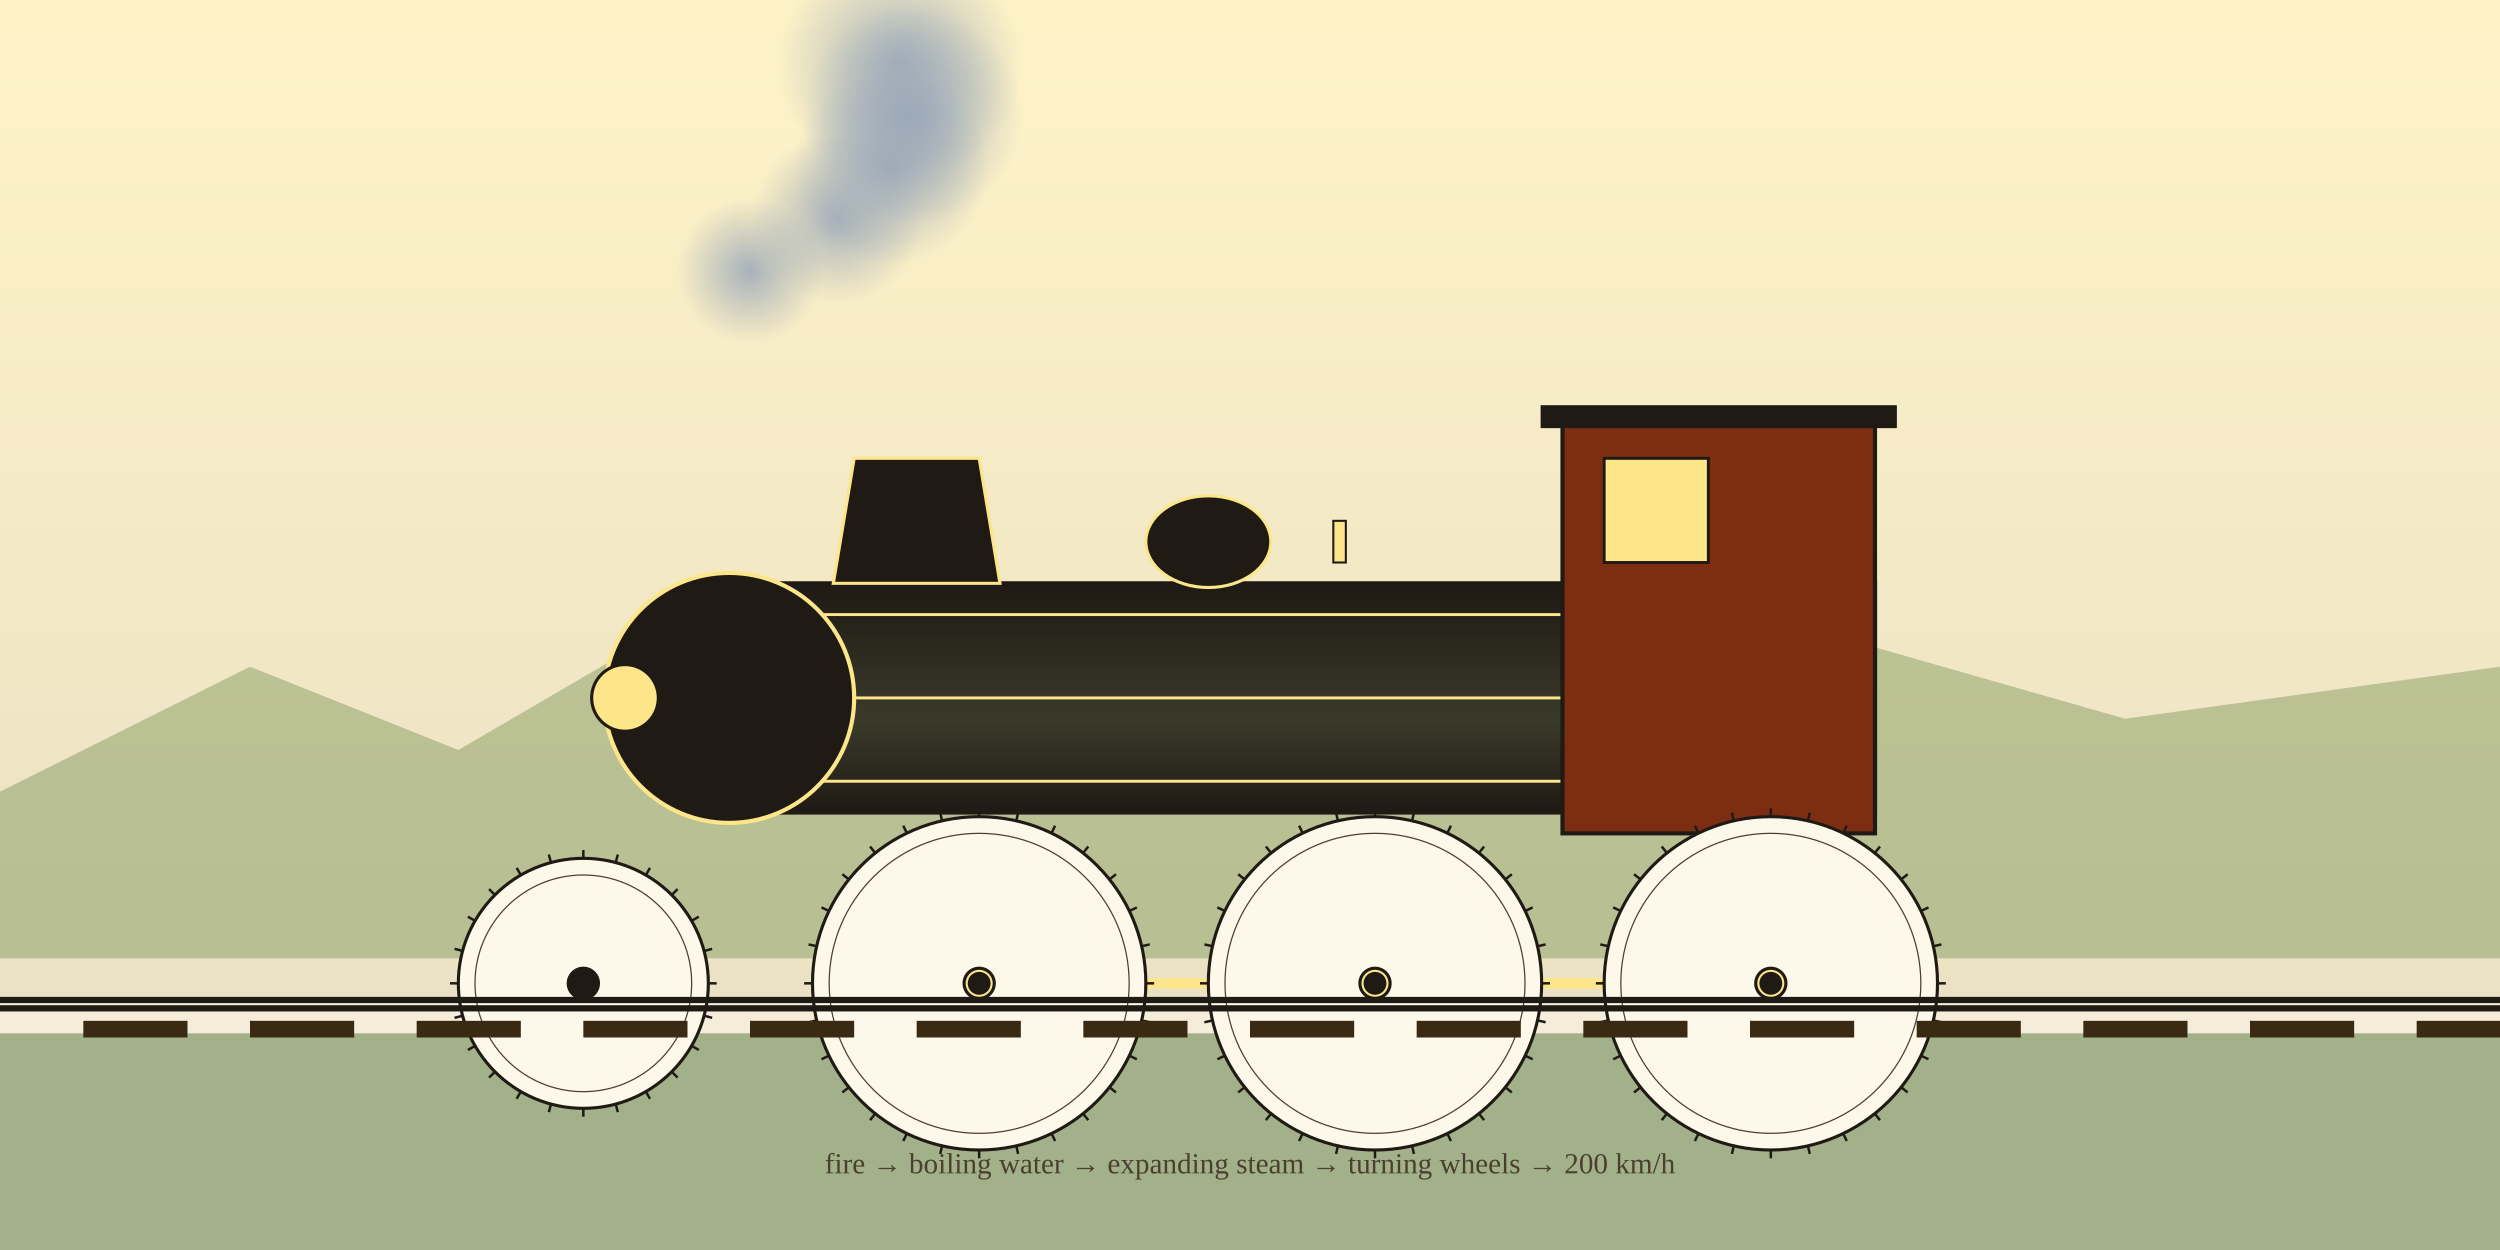
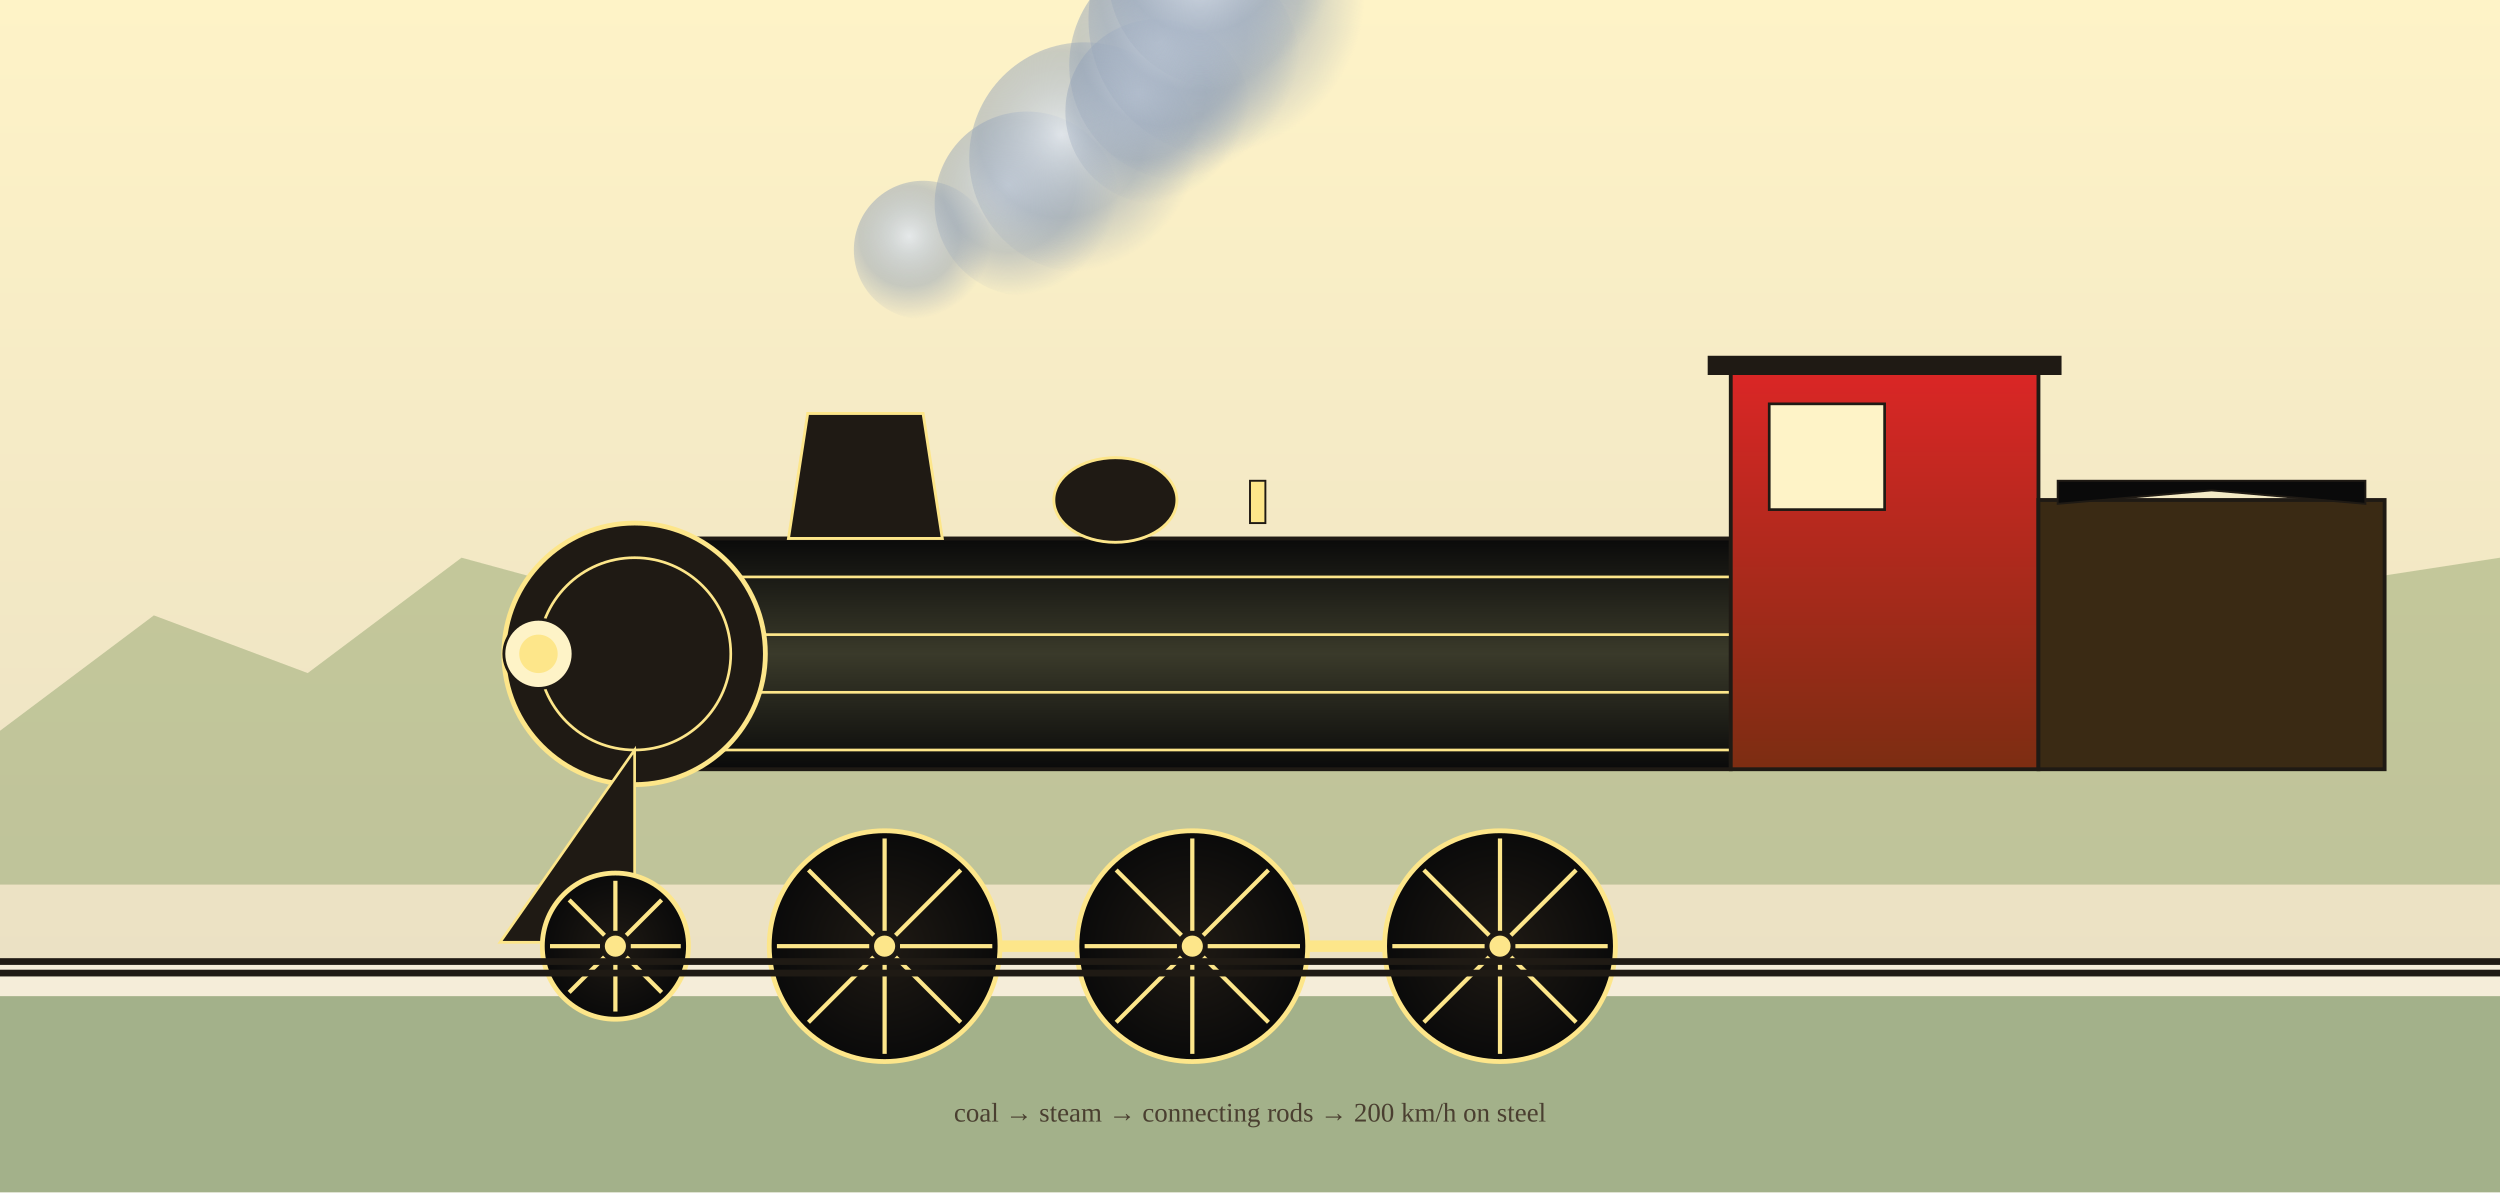
- <svg xmlns="http://www.w3.org/2000/svg" viewBox="0 0 1200 600" width="1200" height="600" role="img" aria-label="Glyph chart" aria-describedby="glyph-desc">
+ <svg xmlns="http://www.w3.org/2000/svg" viewBox="0 0 1300 620" width="1300" height="620" role="img" aria-label="Glyph chart" aria-describedby="glyph-desc">
  <defs>
    <linearGradient id="g-sky" x1="0%" y1="0%" x2="0%" y2="100%">
      <stop offset="0%" stop-color="#fef3c7" stop-opacity="1" />
      <stop offset="100%" stop-color="#ebe1c4" stop-opacity="1" />
    </linearGradient>
    <linearGradient id="g-boiler" x1="0%" y1="0%" x2="0%" y2="100%">
-       <stop offset="0%" stop-color="#1f1a14" stop-opacity="1" />
-       <stop offset="60%" stop-color="#3a3a2a" stop-opacity="1" />
-       <stop offset="100%" stop-color="#1f1a14" stop-opacity="1" />
+       <stop offset="0%" stop-color="#0a0a0a" stop-opacity="1" />
+       <stop offset="50%" stop-color="#3a3a2a" stop-opacity="1" />
+       <stop offset="100%" stop-color="#0a0a0a" stop-opacity="1" />
    </linearGradient>
-     <radialGradient id="g-smoke" cx="50%" cy="50%" r="50%">
-       <stop offset="0%" stop-color="#94a3b8" stop-opacity="0.8" />
+     <radialGradient id="g-smoke" cx="40%" cy="40%" r="60%">
+       <stop offset="0%" stop-color="#e2e8f0" stop-opacity="0.85" />
+       <stop offset="60%" stop-color="#94a3b8" stop-opacity="0.5" />
      <stop offset="100%" stop-color="#94a3b8" stop-opacity="0" />
    </radialGradient>
+     <radialGradient id="g-wheel" cx="50%" cy="50%" r="50%">
+       <stop offset="0%" stop-color="#1f1a14" stop-opacity="1" />
+       <stop offset="100%" stop-color="#0a0a0a" stop-opacity="1" />
+     </radialGradient>
+     <linearGradient id="g-cab" x1="0%" y1="0%" x2="0%" y2="100%">
+       <stop offset="0%" stop-color="#dc2626" stop-opacity="1" />
+       <stop offset="100%" stop-color="#7c2d12" stop-opacity="1" />
+     </linearGradient>
  </defs>
-   <rect x="0" y="0" width="1200" height="600" fill="transparent" />
-   <rect x="0" y="0" width="1200" height="600" fill="#f5edd9" />
+   <rect x="0" y="0" width="1300" height="620" fill="transparent" />
+   <rect x="0" y="0" width="1300" height="620" fill="#f5edd9" />
  <g transform="translate(0.000, 0.000)">
-     <path d="M 0 0 L 1200 0 L 1200 480 L 0 480 Z" fill="url(#g-sky)" stroke="none" />
-   </g>
-   <g transform="translate(0.000, 496.000)">
-     <path d="M 0 0 L 1200 0 L 1200 104 L 0 104 Z" fill="#a3b18a" stroke="none" />
+     <path d="M 0 0 L 1300 0 L 1300 500 L 0 500 Z" fill="url(#g-sky)" stroke="none" />
  </g>
  <g transform="translate(0.000, 0.000)">
-     <path d="M 0 380 L 120 320 L 220 360 L 340 290 L 480 340 L 620 300 L 760 350 L 880 305 L 1020 345 L 1200 320 L 1200 460 L 0 460 Z" fill="rgba(107,138,74,.4)" stroke="none" />
+     <path d="M 0 380 L 80 320 L 160 350 L 240 290 L 350 320 L 480 280 L 600 310 L 740 290 L 880 320 L 1020 285 L 1170 310 L 1300 290 L 1300 460 L 0 460 Z" fill="rgba(107,138,74,.35)" stroke="none" />
  </g>
-   <g transform="translate(360.000, 130.000)">
-     <circle cx="0" cy="0" r="35" fill="url(#g-smoke)" />
+   <g transform="translate(0.000, 518.000)">
+     <path d="M 0 0 L 1300 0 L 1300 102 L 0 102 Z" fill="#a3b18a" stroke="none" />
  </g>
-   <g transform="translate(402.000, 105.000)">
-     <circle cx="0" cy="0" r="41" fill="url(#g-smoke)" />
+   <g transform="translate(480.000, 130.000)">
+     <circle cx="0" cy="0" r="36" fill="url(#g-smoke)" />
  </g>
-   <g transform="translate(428.000, 80.000)">
-     <circle cx="0" cy="0" r="47" fill="url(#g-smoke)" />
+   <g transform="translate(534.000, 106.000)">
+     <circle cx="0" cy="0" r="48" fill="url(#g-smoke)" />
  </g>
-   <g transform="translate(438.000, 55.000)">
-     <circle cx="0" cy="0" r="53" fill="url(#g-smoke)" />
+   <g transform="translate(564.000, 82.000)">
+     <circle cx="0" cy="0" r="60" fill="url(#g-smoke)" />
  </g>
-   <g transform="translate(432.000, 30.000)">
-     <circle cx="0" cy="0" r="59" fill="url(#g-smoke)" />
+   <g transform="translate(602.000, 58.000)">
+     <circle cx="0" cy="0" r="48" fill="url(#g-smoke)" />
  </g>
-   <g transform="translate(360.000, 280.000)">
-     <path d="M 0 0 L 540 0 L 540 110 L 0 110 Z" fill="url(#g-boiler)" stroke="#1f1a14" stroke-width="2" />
+   <g transform="translate(616.000, 34.000)">
+     <circle cx="0" cy="0" r="60" fill="url(#g-smoke)" />
  </g>
-   <g transform="translate(360.000, 295.000)">
-     <polyline points="0,0 540,0" fill="none" stroke="#fde68a" stroke-width="1.4" />
+   <g transform="translate(638.000, 10.000)">
+     <circle cx="0" cy="0" r="72" fill="url(#g-smoke)" />
  </g>
-   <g transform="translate(360.000, 335.000)">
-     <polyline points="0,0 540,0" fill="none" stroke="#fde68a" stroke-width="1.4" />
+   <g transform="translate(636.000, -14.000)">
+     <circle cx="0" cy="0" r="60" fill="url(#g-smoke)" />
  </g>
-   <g transform="translate(360.000, 375.000)">
-     <polyline points="0,0 540,0" fill="none" stroke="#fde68a" stroke-width="1.4" />
+   <g transform="translate(340.000, 280.000)">
+     <path d="M 0 0 L 560 0 L 560 120 L 0 120 Z" fill="url(#g-boiler)" stroke="#1f1a14" stroke-width="2" />
  </g>
-   <g transform="translate(350.000, 335.000)">
-     <circle cx="0" cy="0" r="60" fill="#1f1a14" stroke="#fde68a" stroke-width="2" />
+   <g transform="translate(340.000, 300.000)">
+     <polyline points="0,0 560,0" fill="none" stroke="#fde68a" stroke-width="1.4" />
  </g>
-   <g transform="translate(300.000, 335.000)">
-     <circle cx="0" cy="0" r="16" fill="#fde68a" stroke="#1f1a14" stroke-width="1.5" />
+   <g transform="translate(340.000, 330.000)">
+     <polyline points="0,0 560,0" fill="none" stroke="#fde68a" stroke-width="1.4" />
  </g>
-   <g transform="translate(410.000, 220.000)">
-     <path d="M 0 0 L 60 0 L 70 60 L -10 60 Z" fill="#1f1a14" stroke="#fde68a" stroke-width="1.5" />
+   <g transform="translate(340.000, 360.000)">
+     <polyline points="0,0 560,0" fill="none" stroke="#fde68a" stroke-width="1.4" />
+   </g>
+   <g transform="translate(340.000, 390.000)">
+     <polyline points="0,0 560,0" fill="none" stroke="#fde68a" stroke-width="1.4" />
+   </g>
+   <g transform="translate(330.000, 340.000)">
+     <circle cx="0" cy="0" r="68" fill="#1f1a14" stroke="#fde68a" stroke-width="2.5" />
+   </g>
+   <g transform="translate(330.000, 340.000)">
+     <circle cx="0" cy="0" r="50" fill="none" stroke="#fde68a" stroke-width="1.4" />
+   </g>
+   <g transform="translate(280.000, 340.000)">
+     <circle cx="0" cy="0" r="18" fill="#fef3c7" stroke="#1f1a14" stroke-width="1.5" />
+   </g>
+   <g transform="translate(280.000, 340.000)">
+     <circle cx="0" cy="0" r="10" fill="#fde68a" />
+   </g>
+   <g transform="translate(0.000, 0.000)">
+     <path d="M 260 490 L 330 390 L 330 490 Z" fill="#1f1a14" stroke="#fde68a" stroke-width="1.4" />
+   </g>
+   <g transform="translate(420.000, 215.000)">
+     <path d="M 0 0 L 60 0 L 70 65 L -10 65 Z" fill="#1f1a14" stroke="#fde68a" stroke-width="1.5" />
  </g>
  <g transform="translate(580.000, 260.000)">
-     <ellipse cx="0" cy="0" rx="30" ry="22" fill="#1f1a14" stroke="#fde68a" stroke-width="1.5" />
+     <ellipse cx="0" cy="0" rx="32" ry="22" fill="#1f1a14" stroke="#fde68a" stroke-width="1.5" />
  </g>
-   <g transform="translate(640.000, 270.000)">
-     <path d="M 0 0 L 6 0 L 6 -20 L 0 -20 Z" fill="#fde68a" stroke="#1f1a14" stroke-width="1" />
+   <g transform="translate(650.000, 272.000)">
+     <path d="M 0 0 L 8 0 L 8 -22 L 0 -22 Z" fill="#fde68a" stroke="#1f1a14" stroke-width="1" />
  </g>
-   <g transform="translate(750.000, 200.000)">
-     <path d="M 0 0 L 150 0 L 150 200 L 0 200 Z" fill="#7c2d12" stroke="#1f1a14" stroke-width="2" />
+   <g transform="translate(900.000, 190.000)">
+     <path d="M 0 0 L 160 0 L 160 210 L 0 210 Z" fill="url(#g-cab)" stroke="#1f1a14" stroke-width="2" />
  </g>
-   <g transform="translate(740.000, 195.000)">
-     <path d="M 0 0 L 170 0 L 170 10 L 0 10 Z" fill="#1f1a14" stroke="#1f1a14" stroke-width="1" />
+   <g transform="translate(888.000, 185.000)">
+     <path d="M 0 0 L 184 0 L 184 10 L 0 10 Z" fill="#1f1a14" stroke="none" />
  </g>
-   <g transform="translate(770.000, 220.000)">
-     <path d="M 0 0 L 50 0 L 50 50 L 0 50 Z" fill="#fde68a" stroke="#1f1a14" stroke-width="1.4" />
+   <g transform="translate(920.000, 210.000)">
+     <path d="M 0 0 L 60 0 L 60 55 L 0 55 Z" fill="#fef3c7" stroke="#1f1a14" stroke-width="1.4" />
  </g>
-   <g transform="translate(0.000, 472.000)">
-     <path d="M 470 0 L 850 0" fill="none" stroke="#fde68a" stroke-width="5" />
+   <g transform="translate(1060.000, 260.000)">
+     <path d="M 0 0 L 180 0 L 180 140 L 0 140 Z" fill="#3a2a14" stroke="#1f1a14" stroke-width="2" />
  </g>
-   <g transform="translate(280.000, 472.000)">
-     <circle cx="0" cy="0" r="60" fill="#fdf8ea" stroke="#1f1a14" stroke-width="1.5" />
-     <circle cx="0" cy="0" r="52" fill="none" stroke="#4a3f30" stroke-width="0.6" />
-     <line x1="0" y1="-60" x2="0" y2="-64" stroke="#1f1a14" stroke-width="1.2" />
-     <line x1="15.529" y1="-57.956" x2="16.564" y2="-61.819" stroke="#1f1a14" stroke-width="1.2" />
-     <line x1="30" y1="-51.962" x2="32" y2="-55.426" stroke="#1f1a14" stroke-width="1.2" />
-     <line x1="42.426" y1="-42.426" x2="45.255" y2="-45.255" stroke="#1f1a14" stroke-width="1.2" />
-     <line x1="51.962" y1="-30" x2="55.426" y2="-32" stroke="#1f1a14" stroke-width="1.2" />
-     <line x1="57.956" y1="-15.529" x2="61.819" y2="-16.564" stroke="#1f1a14" stroke-width="1.2" />
-     <line x1="60" y1="0" x2="64" y2="0" stroke="#1f1a14" stroke-width="1.2" />
-     <line x1="57.956" y1="15.529" x2="61.819" y2="16.564" stroke="#1f1a14" stroke-width="1.2" />
-     <line x1="51.962" y1="30" x2="55.426" y2="32" stroke="#1f1a14" stroke-width="1.2" />
-     <line x1="42.426" y1="42.426" x2="45.255" y2="45.255" stroke="#1f1a14" stroke-width="1.2" />
-     <line x1="30" y1="51.962" x2="32" y2="55.426" stroke="#1f1a14" stroke-width="1.2" />
-     <line x1="15.529" y1="57.956" x2="16.564" y2="61.819" stroke="#1f1a14" stroke-width="1.2" />
-     <line x1="0" y1="60" x2="0" y2="64" stroke="#1f1a14" stroke-width="1.2" />
-     <line x1="-15.529" y1="57.956" x2="-16.564" y2="61.819" stroke="#1f1a14" stroke-width="1.2" />
-     <line x1="-30" y1="51.962" x2="-32" y2="55.426" stroke="#1f1a14" stroke-width="1.2" />
-     <line x1="-42.426" y1="42.426" x2="-45.255" y2="45.255" stroke="#1f1a14" stroke-width="1.2" />
-     <line x1="-51.962" y1="30" x2="-55.426" y2="32" stroke="#1f1a14" stroke-width="1.2" />
-     <line x1="-57.956" y1="15.529" x2="-61.819" y2="16.564" stroke="#1f1a14" stroke-width="1.2" />
-     <line x1="-60" y1="0" x2="-64" y2="0" stroke="#1f1a14" stroke-width="1.2" />
-     <line x1="-57.956" y1="-15.529" x2="-61.819" y2="-16.564" stroke="#1f1a14" stroke-width="1.2" />
-     <line x1="-51.962" y1="-30" x2="-55.426" y2="-32" stroke="#1f1a14" stroke-width="1.2" />
-     <line x1="-42.426" y1="-42.426" x2="-45.255" y2="-45.255" stroke="#1f1a14" stroke-width="1.2" />
-     <line x1="-30" y1="-51.962" x2="-32" y2="-55.426" stroke="#1f1a14" stroke-width="1.2" />
-     <line x1="-15.529" y1="-57.956" x2="-16.564" y2="-61.819" stroke="#1f1a14" stroke-width="1.2" />
-     <circle cx="0" cy="0" r="8" fill="#1f1a14" />
-     <animateTransform attributeName="transform" type="rotate" values="0;360" dur="4.000s" repeatCount="indefinite" additive="sum" />
+   <g transform="translate(1070.000, 250.000)">
+     <path d="M 0 0 L 160 0 L 160 12 L 80 5 L 0 12 Z" fill="#0a0a0a" stroke="#1f1a14" stroke-width="1" />
  </g>
-   <g transform="translate(470.000, 472.000)">
-     <circle cx="0" cy="0" r="80" fill="#fdf8ea" stroke="#1f1a14" stroke-width="1.5" />
-     <circle cx="0" cy="0" r="72" fill="none" stroke="#4a3f30" stroke-width="0.6" />
-     <line x1="0" y1="-80" x2="0" y2="-84" stroke="#1f1a14" stroke-width="1.2" />
-     <line x1="17.802" y1="-77.994" x2="18.692" y2="-81.894" stroke="#1f1a14" stroke-width="1.2" />
-     <line x1="34.711" y1="-72.078" x2="36.446" y2="-75.681" stroke="#1f1a14" stroke-width="1.2" />
-     <line x1="49.879" y1="-62.547" x2="52.373" y2="-65.674" stroke="#1f1a14" stroke-width="1.2" />
-     <line x1="62.547" y1="-49.879" x2="65.674" y2="-52.373" stroke="#1f1a14" stroke-width="1.2" />
-     <line x1="72.078" y1="-34.711" x2="75.681" y2="-36.446" stroke="#1f1a14" stroke-width="1.2" />
-     <line x1="77.994" y1="-17.802" x2="81.894" y2="-18.692" stroke="#1f1a14" stroke-width="1.2" />
-     <line x1="80" y1="0" x2="84" y2="0" stroke="#1f1a14" stroke-width="1.2" />
-     <line x1="77.994" y1="17.802" x2="81.894" y2="18.692" stroke="#1f1a14" stroke-width="1.2" />
-     <line x1="72.078" y1="34.711" x2="75.681" y2="36.446" stroke="#1f1a14" stroke-width="1.2" />
-     <line x1="62.547" y1="49.879" x2="65.674" y2="52.373" stroke="#1f1a14" stroke-width="1.2" />
-     <line x1="49.879" y1="62.547" x2="52.373" y2="65.674" stroke="#1f1a14" stroke-width="1.2" />
-     <line x1="34.711" y1="72.078" x2="36.446" y2="75.681" stroke="#1f1a14" stroke-width="1.2" />
-     <line x1="17.802" y1="77.994" x2="18.692" y2="81.894" stroke="#1f1a14" stroke-width="1.2" />
-     <line x1="0" y1="80" x2="0" y2="84" stroke="#1f1a14" stroke-width="1.2" />
-     <line x1="-17.802" y1="77.994" x2="-18.692" y2="81.894" stroke="#1f1a14" stroke-width="1.2" />
-     <line x1="-34.711" y1="72.078" x2="-36.446" y2="75.681" stroke="#1f1a14" stroke-width="1.2" />
-     <line x1="-49.879" y1="62.547" x2="-52.373" y2="65.674" stroke="#1f1a14" stroke-width="1.2" />
-     <line x1="-62.547" y1="49.879" x2="-65.674" y2="52.373" stroke="#1f1a14" stroke-width="1.2" />
-     <line x1="-72.078" y1="34.711" x2="-75.681" y2="36.446" stroke="#1f1a14" stroke-width="1.2" />
-     <line x1="-77.994" y1="17.802" x2="-81.894" y2="18.692" stroke="#1f1a14" stroke-width="1.2" />
-     <line x1="-80" y1="0" x2="-84" y2="0" stroke="#1f1a14" stroke-width="1.2" />
-     <line x1="-77.994" y1="-17.802" x2="-81.894" y2="-18.692" stroke="#1f1a14" stroke-width="1.2" />
-     <line x1="-72.078" y1="-34.711" x2="-75.681" y2="-36.446" stroke="#1f1a14" stroke-width="1.2" />
-     <line x1="-62.547" y1="-49.879" x2="-65.674" y2="-52.373" stroke="#1f1a14" stroke-width="1.2" />
-     <line x1="-49.879" y1="-62.547" x2="-52.373" y2="-65.674" stroke="#1f1a14" stroke-width="1.2" />
-     <line x1="-34.711" y1="-72.078" x2="-36.446" y2="-75.681" stroke="#1f1a14" stroke-width="1.2" />
-     <line x1="-17.802" y1="-77.994" x2="-18.692" y2="-81.894" stroke="#1f1a14" stroke-width="1.2" />
-     <circle cx="0" cy="0" r="8" fill="#1f1a14" />
-     <animateTransform attributeName="transform" type="rotate" values="0;360" dur="4.000s" repeatCount="indefinite" additive="sum" />
+   <g transform="translate(0.000, 0.000)">
+     <path d="M 460 492 L 780 492" fill="none" stroke="#fde68a" stroke-width="6" />
  </g>
-   <g transform="translate(660.000, 472.000)">
-     <circle cx="0" cy="0" r="80" fill="#fdf8ea" stroke="#1f1a14" stroke-width="1.5" />
-     <circle cx="0" cy="0" r="72" fill="none" stroke="#4a3f30" stroke-width="0.6" />
-     <line x1="0" y1="-80" x2="0" y2="-84" stroke="#1f1a14" stroke-width="1.2" />
-     <line x1="17.802" y1="-77.994" x2="18.692" y2="-81.894" stroke="#1f1a14" stroke-width="1.2" />
-     <line x1="34.711" y1="-72.078" x2="36.446" y2="-75.681" stroke="#1f1a14" stroke-width="1.2" />
-     <line x1="49.879" y1="-62.547" x2="52.373" y2="-65.674" stroke="#1f1a14" stroke-width="1.2" />
-     <line x1="62.547" y1="-49.879" x2="65.674" y2="-52.373" stroke="#1f1a14" stroke-width="1.2" />
-     <line x1="72.078" y1="-34.711" x2="75.681" y2="-36.446" stroke="#1f1a14" stroke-width="1.2" />
-     <line x1="77.994" y1="-17.802" x2="81.894" y2="-18.692" stroke="#1f1a14" stroke-width="1.2" />
-     <line x1="80" y1="0" x2="84" y2="0" stroke="#1f1a14" stroke-width="1.2" />
-     <line x1="77.994" y1="17.802" x2="81.894" y2="18.692" stroke="#1f1a14" stroke-width="1.2" />
-     <line x1="72.078" y1="34.711" x2="75.681" y2="36.446" stroke="#1f1a14" stroke-width="1.2" />
-     <line x1="62.547" y1="49.879" x2="65.674" y2="52.373" stroke="#1f1a14" stroke-width="1.2" />
-     <line x1="49.879" y1="62.547" x2="52.373" y2="65.674" stroke="#1f1a14" stroke-width="1.2" />
-     <line x1="34.711" y1="72.078" x2="36.446" y2="75.681" stroke="#1f1a14" stroke-width="1.2" />
-     <line x1="17.802" y1="77.994" x2="18.692" y2="81.894" stroke="#1f1a14" stroke-width="1.2" />
-     <line x1="0" y1="80" x2="0" y2="84" stroke="#1f1a14" stroke-width="1.2" />
-     <line x1="-17.802" y1="77.994" x2="-18.692" y2="81.894" stroke="#1f1a14" stroke-width="1.2" />
-     <line x1="-34.711" y1="72.078" x2="-36.446" y2="75.681" stroke="#1f1a14" stroke-width="1.2" />
-     <line x1="-49.879" y1="62.547" x2="-52.373" y2="65.674" stroke="#1f1a14" stroke-width="1.2" />
-     <line x1="-62.547" y1="49.879" x2="-65.674" y2="52.373" stroke="#1f1a14" stroke-width="1.2" />
-     <line x1="-72.078" y1="34.711" x2="-75.681" y2="36.446" stroke="#1f1a14" stroke-width="1.2" />
-     <line x1="-77.994" y1="17.802" x2="-81.894" y2="18.692" stroke="#1f1a14" stroke-width="1.2" />
-     <line x1="-80" y1="0" x2="-84" y2="0" stroke="#1f1a14" stroke-width="1.2" />
-     <line x1="-77.994" y1="-17.802" x2="-81.894" y2="-18.692" stroke="#1f1a14" stroke-width="1.2" />
-     <line x1="-72.078" y1="-34.711" x2="-75.681" y2="-36.446" stroke="#1f1a14" stroke-width="1.2" />
-     <line x1="-62.547" y1="-49.879" x2="-65.674" y2="-52.373" stroke="#1f1a14" stroke-width="1.2" />
-     <line x1="-49.879" y1="-62.547" x2="-52.373" y2="-65.674" stroke="#1f1a14" stroke-width="1.2" />
-     <line x1="-34.711" y1="-72.078" x2="-36.446" y2="-75.681" stroke="#1f1a14" stroke-width="1.2" />
-     <line x1="-17.802" y1="-77.994" x2="-18.692" y2="-81.894" stroke="#1f1a14" stroke-width="1.2" />
-     <circle cx="0" cy="0" r="8" fill="#1f1a14" />
-     <animateTransform attributeName="transform" type="rotate" values="0;360" dur="4.000s" repeatCount="indefinite" additive="sum" />
+   <g transform="translate(320.000, 492.000)">
+     <circle cx="0" cy="0" r="38" fill="url(#g-wheel)" stroke="#fde68a" stroke-width="2.5" />
+     <animateTransform attributeName="transform" type="rotate" values="0;360" dur="3.500s" repeatCount="indefinite" additive="sum" />
  </g>
-   <g transform="translate(850.000, 472.000)">
-     <circle cx="0" cy="0" r="80" fill="#fdf8ea" stroke="#1f1a14" stroke-width="1.5" />
-     <circle cx="0" cy="0" r="72" fill="none" stroke="#4a3f30" stroke-width="0.6" />
-     <line x1="0" y1="-80" x2="0" y2="-84" stroke="#1f1a14" stroke-width="1.2" />
-     <line x1="17.802" y1="-77.994" x2="18.692" y2="-81.894" stroke="#1f1a14" stroke-width="1.2" />
-     <line x1="34.711" y1="-72.078" x2="36.446" y2="-75.681" stroke="#1f1a14" stroke-width="1.2" />
-     <line x1="49.879" y1="-62.547" x2="52.373" y2="-65.674" stroke="#1f1a14" stroke-width="1.2" />
-     <line x1="62.547" y1="-49.879" x2="65.674" y2="-52.373" stroke="#1f1a14" stroke-width="1.2" />
-     <line x1="72.078" y1="-34.711" x2="75.681" y2="-36.446" stroke="#1f1a14" stroke-width="1.2" />
-     <line x1="77.994" y1="-17.802" x2="81.894" y2="-18.692" stroke="#1f1a14" stroke-width="1.2" />
-     <line x1="80" y1="0" x2="84" y2="0" stroke="#1f1a14" stroke-width="1.2" />
-     <line x1="77.994" y1="17.802" x2="81.894" y2="18.692" stroke="#1f1a14" stroke-width="1.2" />
-     <line x1="72.078" y1="34.711" x2="75.681" y2="36.446" stroke="#1f1a14" stroke-width="1.2" />
-     <line x1="62.547" y1="49.879" x2="65.674" y2="52.373" stroke="#1f1a14" stroke-width="1.2" />
-     <line x1="49.879" y1="62.547" x2="52.373" y2="65.674" stroke="#1f1a14" stroke-width="1.2" />
-     <line x1="34.711" y1="72.078" x2="36.446" y2="75.681" stroke="#1f1a14" stroke-width="1.2" />
-     <line x1="17.802" y1="77.994" x2="18.692" y2="81.894" stroke="#1f1a14" stroke-width="1.2" />
-     <line x1="0" y1="80" x2="0" y2="84" stroke="#1f1a14" stroke-width="1.2" />
-     <line x1="-17.802" y1="77.994" x2="-18.692" y2="81.894" stroke="#1f1a14" stroke-width="1.2" />
-     <line x1="-34.711" y1="72.078" x2="-36.446" y2="75.681" stroke="#1f1a14" stroke-width="1.2" />
-     <line x1="-49.879" y1="62.547" x2="-52.373" y2="65.674" stroke="#1f1a14" stroke-width="1.2" />
-     <line x1="-62.547" y1="49.879" x2="-65.674" y2="52.373" stroke="#1f1a14" stroke-width="1.2" />
-     <line x1="-72.078" y1="34.711" x2="-75.681" y2="36.446" stroke="#1f1a14" stroke-width="1.2" />
-     <line x1="-77.994" y1="17.802" x2="-81.894" y2="18.692" stroke="#1f1a14" stroke-width="1.2" />
-     <line x1="-80" y1="0" x2="-84" y2="0" stroke="#1f1a14" stroke-width="1.2" />
-     <line x1="-77.994" y1="-17.802" x2="-81.894" y2="-18.692" stroke="#1f1a14" stroke-width="1.2" />
-     <line x1="-72.078" y1="-34.711" x2="-75.681" y2="-36.446" stroke="#1f1a14" stroke-width="1.2" />
-     <line x1="-62.547" y1="-49.879" x2="-65.674" y2="-52.373" stroke="#1f1a14" stroke-width="1.2" />
-     <line x1="-49.879" y1="-62.547" x2="-52.373" y2="-65.674" stroke="#1f1a14" stroke-width="1.2" />
-     <line x1="-34.711" y1="-72.078" x2="-36.446" y2="-75.681" stroke="#1f1a14" stroke-width="1.2" />
-     <line x1="-17.802" y1="-77.994" x2="-18.692" y2="-81.894" stroke="#1f1a14" stroke-width="1.2" />
-     <circle cx="0" cy="0" r="8" fill="#1f1a14" />
-     <animateTransform attributeName="transform" type="rotate" values="0;360" dur="4.000s" repeatCount="indefinite" additive="sum" />
+   <g transform="translate(460.000, 492.000)">
+     <circle cx="0" cy="0" r="60" fill="url(#g-wheel)" stroke="#fde68a" stroke-width="2.5" />
+     <animateTransform attributeName="transform" type="rotate" values="0;360" dur="3.500s" repeatCount="indefinite" additive="sum" />
  </g>
-   <g transform="translate(470.000, 472.000)">
-     <circle cx="0" cy="0" r="6" fill="#1f1a14" stroke="#fde68a" stroke-width="1" />
+   <g transform="translate(620.000, 492.000)">
+     <circle cx="0" cy="0" r="60" fill="url(#g-wheel)" stroke="#fde68a" stroke-width="2.5" />
+     <animateTransform attributeName="transform" type="rotate" values="0;360" dur="3.500s" repeatCount="indefinite" additive="sum" />
  </g>
-   <g transform="translate(660.000, 472.000)">
-     <circle cx="0" cy="0" r="6" fill="#1f1a14" stroke="#fde68a" stroke-width="1" />
+   <g transform="translate(780.000, 492.000)">
+     <circle cx="0" cy="0" r="60" fill="url(#g-wheel)" stroke="#fde68a" stroke-width="2.5" />
+     <animateTransform attributeName="transform" type="rotate" values="0;360" dur="3.500s" repeatCount="indefinite" additive="sum" />
  </g>
-   <g transform="translate(850.000, 472.000)">
-     <circle cx="0" cy="0" r="6" fill="#1f1a14" stroke="#fde68a" stroke-width="1" />
+   <g transform="translate(320.000, 492.000)">
+     <path d="M 8 0 L 34 0 M 5.66 5.66 L 24.04 24.04 M 0 8 L 0 34 M -5.66 5.66 L -24.04 24.04 M -8 0 L -34 0 M -5.66 -5.66 L -24.04 -24.04 M 0 -8 L 0 -34 M 5.66 -5.66 L 24.04 -24.04" fill="none" stroke="#fde68a" stroke-width="2.2" />
+     <animateTransform attributeName="transform" type="rotate" values="0;360" dur="3.500s" repeatCount="indefinite" additive="sum" />
  </g>
-   <g transform="translate(0.000, 480.000)">
-     <polyline points="0,0 1200,0" fill="none" stroke="#1f1a14" stroke-width="3" />
+   <g transform="translate(460.000, 492.000)">
+     <path d="M 8 0 L 56 0 M 5.66 5.66 L 39.6 39.6 M 0 8 L 0 56 M -5.66 5.66 L -39.6 39.6 M -8 0 L -56 0 M -5.66 -5.66 L -39.6 -39.6 M 0 -8 L 0 -56 M 5.66 -5.66 L 39.6 -39.6" fill="none" stroke="#fde68a" stroke-width="2.2" />
+     <animateTransform attributeName="transform" type="rotate" values="0;360" dur="3.500s" repeatCount="indefinite" additive="sum" />
  </g>
-   <g transform="translate(0.000, 484.000)">
-     <polyline points="0,0 1200,0" fill="none" stroke="#1f1a14" stroke-width="3" />
+   <g transform="translate(620.000, 492.000)">
+     <path d="M 8 0 L 56 0 M 5.66 5.66 L 39.6 39.6 M 0 8 L 0 56 M -5.66 5.66 L -39.6 39.6 M -8 0 L -56 0 M -5.66 -5.66 L -39.6 -39.6 M 0 -8 L 0 -56 M 5.66 -5.66 L 39.6 -39.6" fill="none" stroke="#fde68a" stroke-width="2.2" />
+     <animateTransform attributeName="transform" type="rotate" values="0;360" dur="3.500s" repeatCount="indefinite" additive="sum" />
  </g>
-   <g transform="translate(40.000, 490.000)">
-     <path d="M 0 0 L 50 0 L 50 8 L 0 8 Z" fill="#3a2a14" stroke="none" />
+   <g transform="translate(780.000, 492.000)">
+     <path d="M 8 0 L 56 0 M 5.66 5.66 L 39.6 39.6 M 0 8 L 0 56 M -5.66 5.66 L -39.6 39.6 M -8 0 L -56 0 M -5.66 -5.66 L -39.6 -39.6 M 0 -8 L 0 -56 M 5.66 -5.66 L 39.6 -39.6" fill="none" stroke="#fde68a" stroke-width="2.2" />
+     <animateTransform attributeName="transform" type="rotate" values="0;360" dur="3.500s" repeatCount="indefinite" additive="sum" />
  </g>
-   <g transform="translate(120.000, 490.000)">
-     <path d="M 0 0 L 50 0 L 50 8 L 0 8 Z" fill="#3a2a14" stroke="none" />
+   <g transform="translate(320.000, 492.000)">
+     <circle cx="0" cy="0" r="6" fill="#fde68a" stroke="#1f1a14" stroke-width="1" />
  </g>
-   <g transform="translate(200.000, 490.000)">
-     <path d="M 0 0 L 50 0 L 50 8 L 0 8 Z" fill="#3a2a14" stroke="none" />
+   <g transform="translate(460.000, 492.000)">
+     <circle cx="0" cy="0" r="6" fill="#fde68a" stroke="#1f1a14" stroke-width="1" />
  </g>
-   <g transform="translate(280.000, 490.000)">
-     <path d="M 0 0 L 50 0 L 50 8 L 0 8 Z" fill="#3a2a14" stroke="none" />
+   <g transform="translate(620.000, 492.000)">
+     <circle cx="0" cy="0" r="6" fill="#fde68a" stroke="#1f1a14" stroke-width="1" />
  </g>
-   <g transform="translate(360.000, 490.000)">
-     <path d="M 0 0 L 50 0 L 50 8 L 0 8 Z" fill="#3a2a14" stroke="none" />
+   <g transform="translate(780.000, 492.000)">
+     <circle cx="0" cy="0" r="6" fill="#fde68a" stroke="#1f1a14" stroke-width="1" />
  </g>
-   <g transform="translate(440.000, 490.000)">
-     <path d="M 0 0 L 50 0 L 50 8 L 0 8 Z" fill="#3a2a14" stroke="none" />
+   <g transform="translate(0.000, 500.000)">
+     <polyline points="0,0 1300,0" fill="none" stroke="#1f1a14" stroke-width="3.5" />
  </g>
-   <g transform="translate(520.000, 490.000)">
-     <path d="M 0 0 L 50 0 L 50 8 L 0 8 Z" fill="#3a2a14" stroke="none" />
+   <g transform="translate(0.000, 506.000)">
+     <polyline points="0,0 1300,0" fill="none" stroke="#1f1a14" stroke-width="3.5" />
  </g>
-   <g transform="translate(600.000, 490.000)">
-     <path d="M 0 0 L 50 0 L 50 8 L 0 8 Z" fill="#3a2a14" stroke="none" />
-   </g>
-   <g transform="translate(680.000, 490.000)">
-     <path d="M 0 0 L 50 0 L 50 8 L 0 8 Z" fill="#3a2a14" stroke="none" />
-   </g>
-   <g transform="translate(760.000, 490.000)">
-     <path d="M 0 0 L 50 0 L 50 8 L 0 8 Z" fill="#3a2a14" stroke="none" />
-   </g>
-   <g transform="translate(840.000, 490.000)">
-     <path d="M 0 0 L 50 0 L 50 8 L 0 8 Z" fill="#3a2a14" stroke="none" />
-   </g>
-   <g transform="translate(920.000, 490.000)">
-     <path d="M 0 0 L 50 0 L 50 8 L 0 8 Z" fill="#3a2a14" stroke="none" />
-   </g>
-   <g transform="translate(1000.000, 490.000)">
-     <path d="M 0 0 L 50 0 L 50 8 L 0 8 Z" fill="#3a2a14" stroke="none" />
-   </g>
-   <g transform="translate(1080.000, 490.000)">
-     <path d="M 0 0 L 50 0 L 50 8 L 0 8 Z" fill="#3a2a14" stroke="none" />
-   </g>
-   <g transform="translate(1160.000, 490.000)">
-     <path d="M 0 0 L 50 0 L 50 8 L 0 8 Z" fill="#3a2a14" stroke="none" />
-   </g>
-   <g transform="translate(600.000, 560.000)">
-     <text x="0" y="0" font-size="14" fill="#4a3f30" text-anchor="middle" dominant-baseline="middle">fire → boiling water → expanding steam → turning wheels → 200 km/h</text>
+   <g transform="translate(650.000, 580.000)">
+     <text x="0" y="0" font-size="14" fill="#4a3f30" text-anchor="middle" dominant-baseline="middle">coal → steam → connecting rods → 200 km/h on steel</text>
  </g>
</svg>
